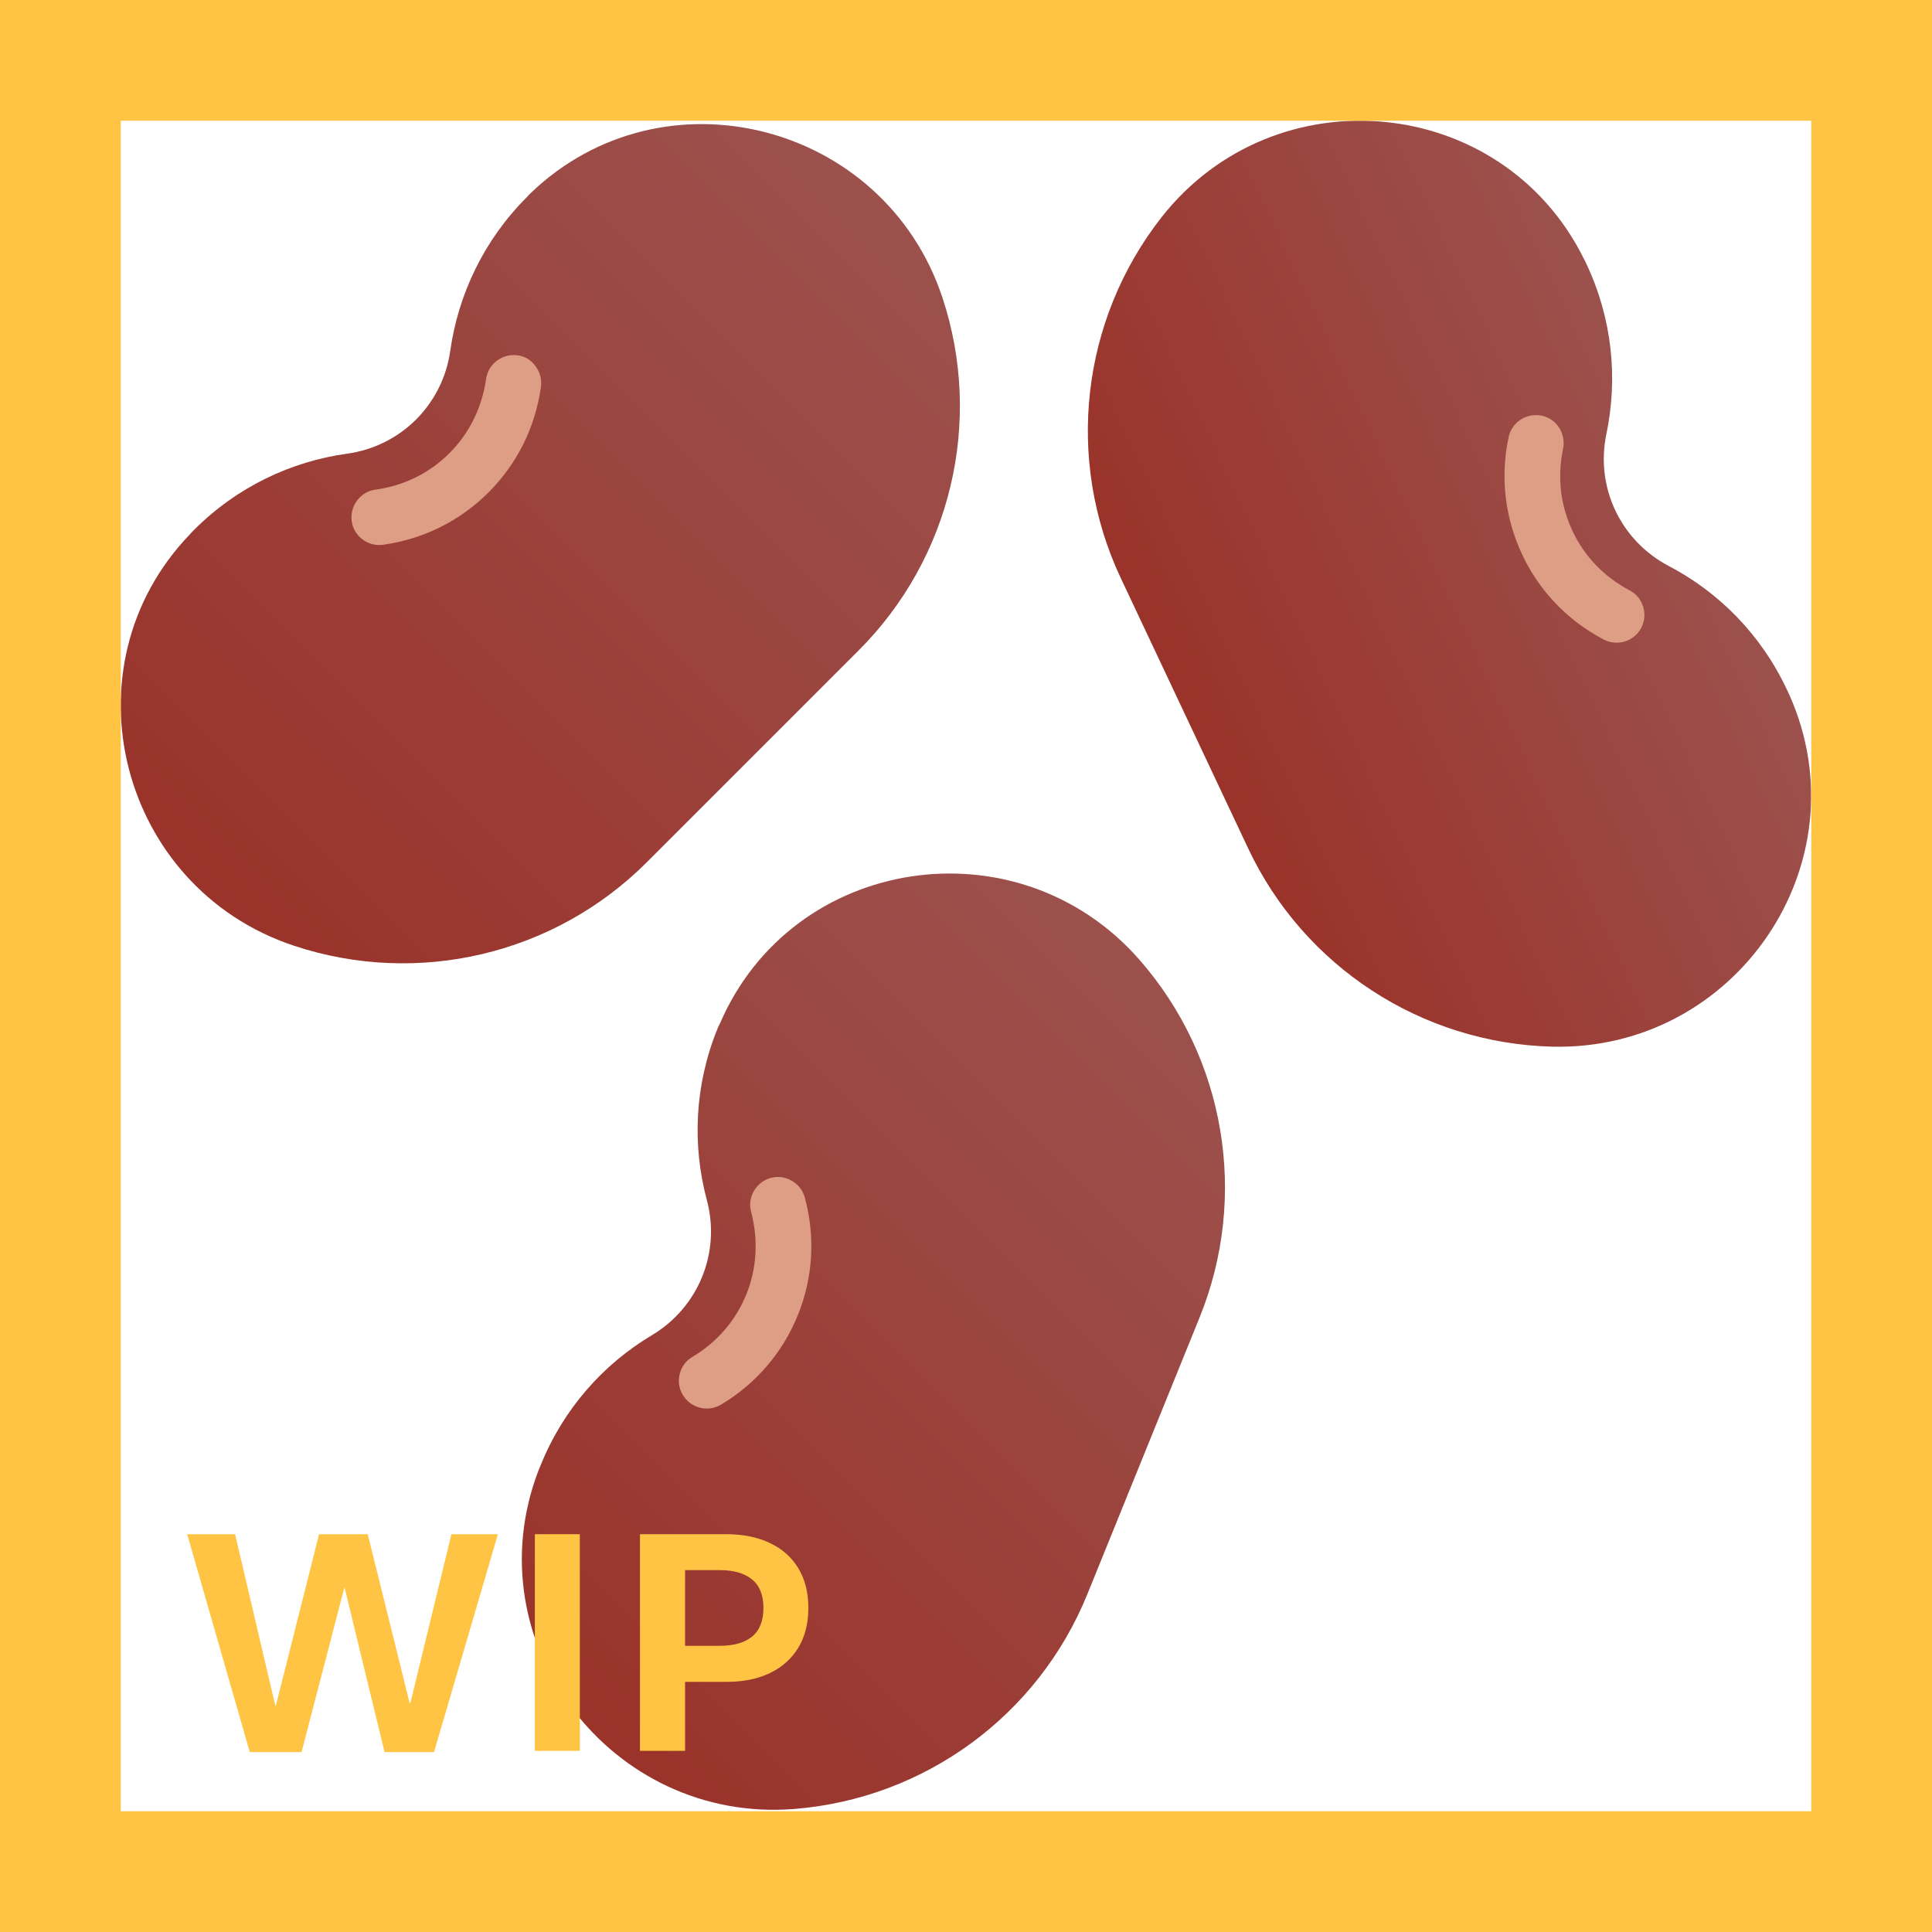
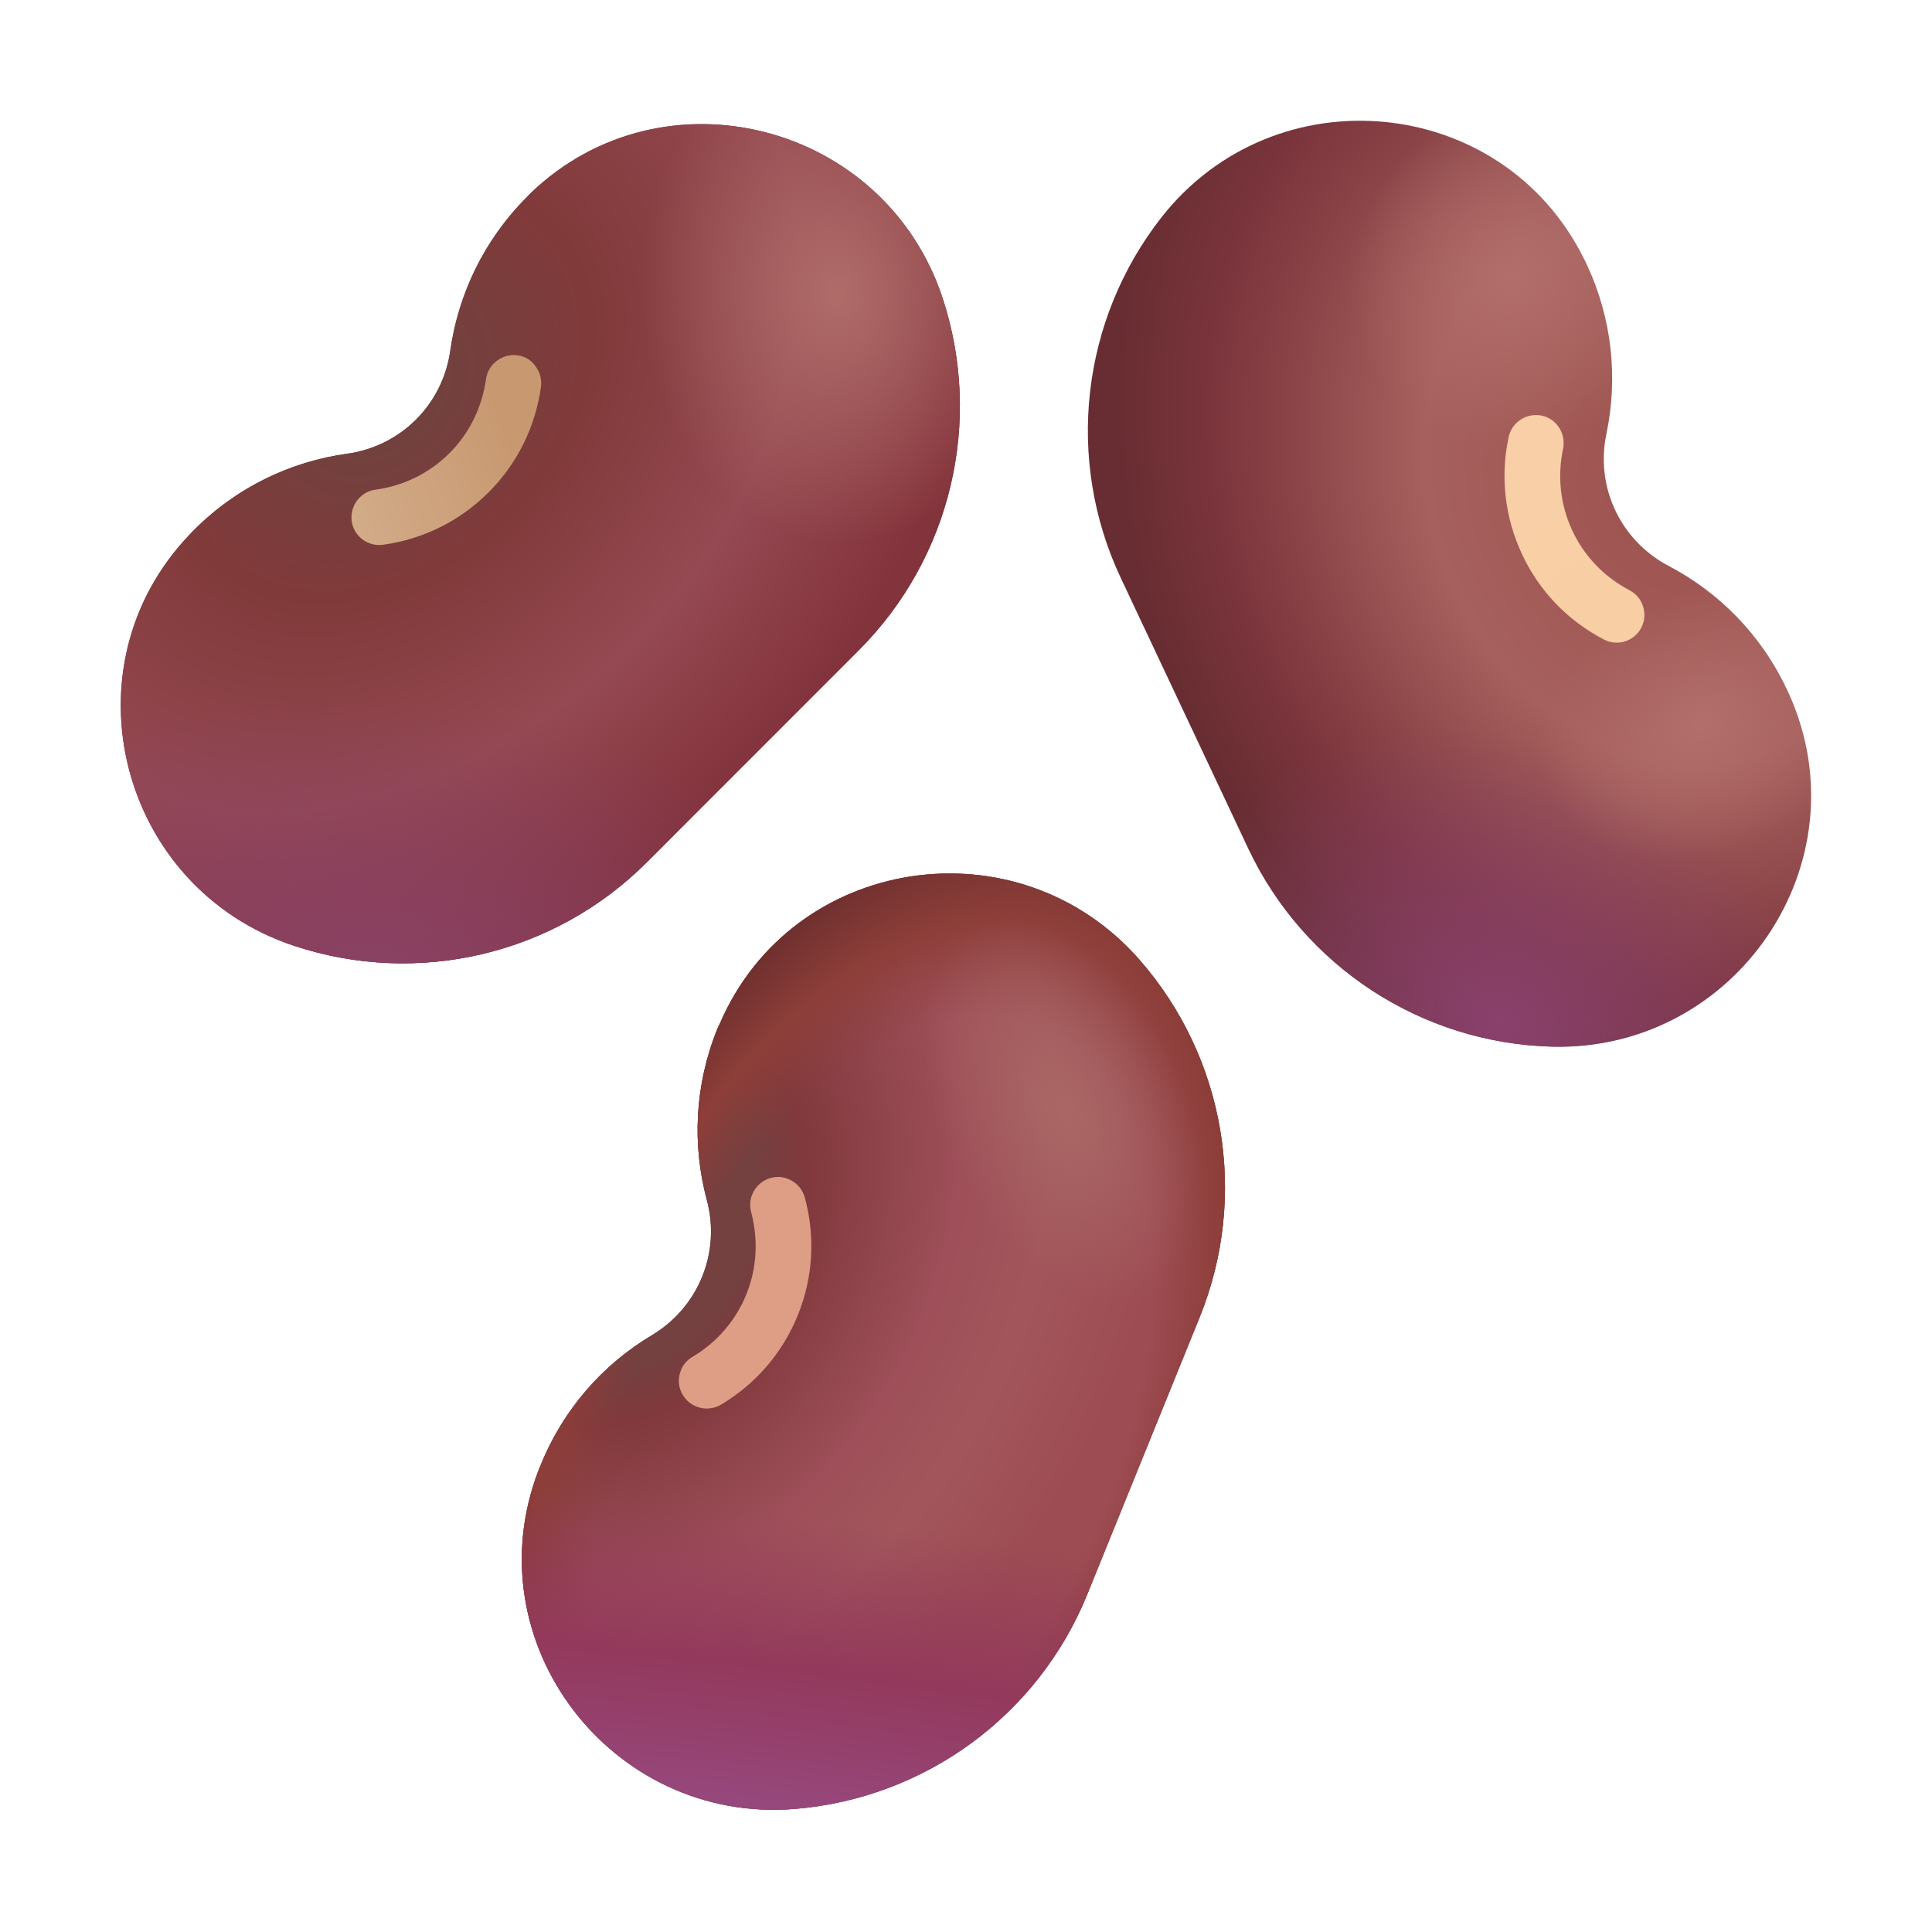
<svg xmlns="http://www.w3.org/2000/svg" width="32" height="32" viewBox="0 0 32 32" fill="none">
-   <path d="M8.726 3.265C8.012 3.979 7.59 4.879 7.458 5.808C7.333 6.698 6.642 7.39 5.751 7.514C4.82 7.643 3.923 8.065 3.209 8.782C3.186 8.805 3.164 8.827 3.145 8.85C1.035 11.046 1.976 14.703 4.868 15.664C6.923 16.346 9.187 15.811 10.718 14.277L14.221 10.774C15.752 9.244 16.29 6.98 15.608 4.924C14.644 2.032 10.987 1.091 8.79 3.198C8.768 3.22 8.745 3.243 8.726 3.265Z" fill="url(#paint0_linear_4791_539)" />
-   <path d="M8.573 5.885C8.428 5.865 8.288 5.913 8.182 6.016C8.111 6.086 8.067 6.176 8.051 6.278C7.983 6.749 7.775 7.175 7.445 7.505C7.116 7.835 6.69 8.046 6.219 8.11C6.12 8.123 6.03 8.168 5.956 8.241C5.854 8.344 5.806 8.488 5.825 8.632C5.86 8.882 6.094 9.058 6.344 9.023C7.013 8.93 7.618 8.629 8.092 8.155C8.566 7.681 8.867 7.076 8.96 6.406C8.976 6.285 8.944 6.163 8.87 6.067C8.803 5.965 8.694 5.901 8.573 5.885Z" fill="#DD9E85" />
-   <path d="M26.274 4.367C26.707 5.283 26.799 6.269 26.607 7.188C26.422 8.069 26.841 8.952 27.635 9.372C28.468 9.807 29.169 10.509 29.598 11.425C29.611 11.453 29.624 11.479 29.637 11.508C30.879 14.29 28.756 17.409 25.711 17.336C23.546 17.281 21.596 16.01 20.674 14.053L18.563 9.574C17.641 7.614 17.904 5.302 19.239 3.598C21.122 1.203 24.878 1.555 26.233 4.284C26.249 4.312 26.261 4.338 26.274 4.367Z" fill="url(#paint1_linear_4791_539)" />
-   <path d="M25.531 6.884C25.675 6.912 25.791 7.005 25.855 7.14C25.896 7.229 25.909 7.332 25.89 7.431C25.791 7.899 25.845 8.366 26.044 8.792C26.242 9.215 26.572 9.557 26.991 9.778C27.081 9.826 27.152 9.897 27.193 9.99C27.254 10.121 27.251 10.272 27.184 10.4C27.065 10.624 26.787 10.71 26.562 10.592C25.964 10.278 25.496 9.791 25.211 9.183C24.926 8.574 24.846 7.905 24.987 7.242C25.013 7.121 25.083 7.018 25.186 6.951C25.288 6.884 25.41 6.861 25.531 6.884Z" fill="#DD9E85" />
-   <path d="M11.884 17.038C11.503 17.976 11.464 18.965 11.707 19.875C11.941 20.743 11.57 21.652 10.801 22.113C9.994 22.593 9.332 23.333 8.954 24.271C8.941 24.3 8.931 24.329 8.918 24.358C7.83 27.201 10.122 30.205 13.158 29.962C15.316 29.789 17.193 28.415 18.009 26.407L19.87 21.819C20.683 19.811 20.296 17.518 18.868 15.891C16.857 13.602 13.123 14.159 11.922 16.958C11.909 16.98 11.896 17.009 11.884 17.038Z" fill="url(#paint2_linear_4791_539)" />
-   <path d="M12.767 19.51C12.627 19.548 12.514 19.648 12.46 19.782C12.421 19.875 12.415 19.977 12.441 20.073C12.562 20.535 12.537 21.005 12.361 21.441C12.185 21.873 11.877 22.232 11.467 22.475C11.381 22.526 11.314 22.603 11.278 22.696C11.224 22.831 11.233 22.981 11.31 23.106C11.442 23.324 11.723 23.394 11.941 23.266C12.521 22.92 12.96 22.408 13.213 21.787C13.466 21.165 13.507 20.49 13.331 19.837C13.299 19.718 13.222 19.619 13.116 19.558C13.008 19.494 12.886 19.478 12.767 19.51Z" fill="#DD9E85" />
-   <path d="M4.995 29.02H4.137L3.1 25.411H3.894L4.559 28.247H4.57L5.285 25.411H6.091L6.785 28.209H6.797L7.477 25.411H8.247L7.189 29.02H6.369L5.71 26.305H5.701L4.995 29.02Z" fill="#FFC444" />
-   <path d="M9.604 29H8.859V25.411H9.604V29Z" fill="#FFC444" />
-   <path d="M10.6 29V25.411H12.032C12.306 25.411 12.544 25.459 12.747 25.555C12.952 25.65 13.11 25.79 13.222 25.974C13.333 26.157 13.389 26.377 13.389 26.633C13.389 26.889 13.333 27.108 13.222 27.292C13.11 27.476 12.952 27.616 12.747 27.714C12.544 27.81 12.306 27.857 12.032 27.857H11.347V29H10.6ZM11.918 27.26C12.152 27.26 12.332 27.209 12.457 27.107C12.582 27.004 12.645 26.846 12.645 26.633C12.645 26.42 12.582 26.263 12.457 26.161C12.332 26.058 12.152 26.006 11.918 26.006H11.347V27.26H11.918Z" fill="#FFC444" />
-   <path d="M0 0V-2H-2V0H0ZM32 0H34V-2H32V0ZM32 32V34H34V32H32ZM0 32H-2V34H0V32ZM0 2H32V-2H0V2ZM30 0V32H34V0H30ZM32 30H0V34H32V30ZM2 32V0H-2V32H2Z" fill="#FFC444" />
+   <path d="M8.726 3.265C8.012 3.979 7.59 4.879 7.458 5.808C7.333 6.698 6.642 7.39 5.751 7.515C4.82 7.643 3.923 8.065 3.209 8.783C3.186 8.805 3.164 8.828 3.145 8.85C1.035 11.047 1.976 14.704 4.868 15.664C6.923 16.346 9.187 15.812 10.718 14.278L14.221 10.774C15.752 9.244 16.29 6.98 15.608 4.924C14.644 2.033 10.987 1.091 8.79 3.198C8.768 3.221 8.745 3.243 8.726 3.265Z" fill="#7F3A38" />
+   <path d="M8.726 3.265C8.012 3.979 7.59 4.879 7.458 5.808C7.333 6.698 6.642 7.39 5.751 7.515C4.82 7.643 3.923 8.065 3.209 8.783C3.186 8.805 3.164 8.828 3.145 8.85C1.035 11.047 1.976 14.704 4.868 15.664C6.923 16.346 9.187 15.812 10.718 14.278L14.221 10.774C15.752 9.244 16.29 6.98 15.608 4.924C14.644 2.033 10.987 1.091 8.79 3.198C8.768 3.221 8.745 3.243 8.726 3.265Z" fill="url(#paint0_radial_4791_539)" />
+   <path d="M8.726 3.265C8.012 3.979 7.59 4.879 7.458 5.808C7.333 6.698 6.642 7.39 5.751 7.515C4.82 7.643 3.923 8.065 3.209 8.783C3.186 8.805 3.164 8.828 3.145 8.85C1.035 11.047 1.976 14.704 4.868 15.664C6.923 16.346 9.187 15.812 10.718 14.278L14.221 10.774C15.752 9.244 16.29 6.98 15.608 4.924C14.644 2.033 10.987 1.091 8.79 3.198C8.768 3.221 8.745 3.243 8.726 3.265Z" fill="url(#paint1_radial_4791_539)" />
+   <path d="M8.726 3.265C8.012 3.979 7.59 4.879 7.458 5.808C7.333 6.698 6.642 7.39 5.751 7.515C4.82 7.643 3.923 8.065 3.209 8.783C3.186 8.805 3.164 8.828 3.145 8.85C1.035 11.047 1.976 14.704 4.868 15.664C6.923 16.346 9.187 15.812 10.718 14.278L14.221 10.774C15.752 9.244 16.29 6.98 15.608 4.924C14.644 2.033 10.987 1.091 8.79 3.198C8.768 3.221 8.745 3.243 8.726 3.265Z" fill="url(#paint2_radial_4791_539)" />
+   <path d="M8.572 5.885C8.428 5.866 8.287 5.914 8.182 6.016C8.111 6.087 8.066 6.176 8.05 6.279C7.983 6.75 7.775 7.176 7.445 7.505C7.115 7.835 6.69 8.046 6.219 8.111C6.12 8.123 6.03 8.168 5.956 8.242C5.854 8.344 5.806 8.488 5.825 8.632C5.86 8.882 6.094 9.058 6.344 9.023C7.013 8.93 7.618 8.629 8.092 8.155C8.566 7.681 8.867 7.076 8.96 6.407C8.976 6.285 8.944 6.164 8.87 6.068C8.803 5.965 8.694 5.901 8.572 5.885Z" fill="url(#paint3_linear_4791_539)" />
+   <path d="M26.274 4.367C26.707 5.283 26.799 6.269 26.607 7.188C26.422 8.069 26.841 8.952 27.635 9.372C28.468 9.807 29.169 10.509 29.598 11.425C29.611 11.453 29.624 11.479 29.637 11.508C30.879 14.29 28.756 17.409 25.711 17.336C23.546 17.281 21.596 16.01 20.674 14.053L18.564 9.574C17.641 7.614 17.904 5.302 19.239 3.598C21.122 1.203 24.878 1.555 26.233 4.284C26.249 4.312 26.262 4.338 26.274 4.367Z" fill="url(#paint4_radial_4791_539)" />
+   <path d="M26.274 4.367C26.707 5.283 26.799 6.269 26.607 7.188C26.422 8.069 26.841 8.952 27.635 9.372C28.468 9.807 29.169 10.509 29.598 11.425C29.611 11.453 29.624 11.479 29.637 11.508C30.879 14.29 28.756 17.409 25.711 17.336C23.546 17.281 21.596 16.01 20.674 14.053L18.564 9.574C17.641 7.614 17.904 5.302 19.239 3.598C21.122 1.203 24.878 1.555 26.233 4.284C26.249 4.312 26.262 4.338 26.274 4.367Z" fill="url(#paint5_radial_4791_539)" />
+   <path d="M26.274 4.367C26.707 5.283 26.799 6.269 26.607 7.188C26.422 8.069 26.841 8.952 27.635 9.372C28.468 9.807 29.169 10.509 29.598 11.425C29.611 11.453 29.624 11.479 29.637 11.508C30.879 14.29 28.756 17.409 25.711 17.336C23.546 17.281 21.596 16.01 20.674 14.053L18.564 9.574C17.641 7.614 17.904 5.302 19.239 3.598C21.122 1.203 24.878 1.555 26.233 4.284C26.249 4.312 26.262 4.338 26.274 4.367Z" fill="url(#paint6_radial_4791_539)" />
+   <path d="M26.274 4.367C26.707 5.283 26.799 6.269 26.607 7.188C26.422 8.069 26.841 8.952 27.635 9.372C28.468 9.807 29.169 10.509 29.598 11.425C29.611 11.453 29.624 11.479 29.637 11.508C30.879 14.29 28.756 17.409 25.711 17.336C23.546 17.281 21.596 16.01 20.674 14.053L18.564 9.574C17.641 7.614 17.904 5.302 19.239 3.598C21.122 1.203 24.878 1.555 26.233 4.284C26.249 4.312 26.262 4.338 26.274 4.367Z" fill="url(#paint7_radial_4791_539)" />
+   <path d="M25.532 6.883C25.676 6.912 25.791 7.005 25.855 7.14C25.896 7.229 25.909 7.332 25.89 7.431C25.791 7.899 25.845 8.366 26.044 8.792C26.242 9.215 26.572 9.557 26.992 9.778C27.081 9.826 27.152 9.897 27.193 9.99C27.254 10.121 27.251 10.271 27.184 10.399C27.065 10.624 26.787 10.71 26.563 10.591C25.964 10.278 25.496 9.791 25.211 9.183C24.926 8.574 24.846 7.905 24.987 7.242C25.013 7.12 25.083 7.018 25.186 6.951C25.288 6.883 25.41 6.861 25.532 6.883Z" fill="url(#paint8_linear_4791_539)" />
+   <path d="M11.884 17.037C11.503 17.976 11.464 18.965 11.707 19.875C11.941 20.742 11.57 21.652 10.801 22.113C9.994 22.593 9.332 23.333 8.954 24.271C8.941 24.3 8.931 24.329 8.918 24.358C7.83 27.201 10.122 30.205 13.158 29.962C15.316 29.788 17.193 28.415 18.009 26.407L19.87 21.818C20.683 19.811 20.296 17.518 18.868 15.891C16.857 13.601 13.123 14.159 11.922 16.957C11.909 16.98 11.896 17.009 11.884 17.037Z" fill="#7F3A38" />
+   <path d="M11.884 17.037C11.503 17.976 11.464 18.965 11.707 19.875C11.941 20.742 11.57 21.652 10.801 22.113C9.994 22.593 9.332 23.333 8.954 24.271C8.941 24.3 8.931 24.329 8.918 24.358C7.83 27.201 10.122 30.205 13.158 29.962C15.316 29.788 17.193 28.415 18.009 26.407L19.87 21.818C20.683 19.811 20.296 17.518 18.868 15.891C16.857 13.601 13.123 14.159 11.922 16.957C11.909 16.98 11.896 17.009 11.884 17.037Z" fill="url(#paint9_radial_4791_539)" />
+   <path d="M11.884 17.037C11.503 17.976 11.464 18.965 11.707 19.875C11.941 20.742 11.57 21.652 10.801 22.113C9.994 22.593 9.332 23.333 8.954 24.271C8.941 24.3 8.931 24.329 8.918 24.358C7.83 27.201 10.122 30.205 13.158 29.962C15.316 29.788 17.193 28.415 18.009 26.407L19.87 21.818C20.683 19.811 20.296 17.518 18.868 15.891C16.857 13.601 13.123 14.159 11.922 16.957C11.909 16.98 11.896 17.009 11.884 17.037Z" fill="url(#paint10_radial_4791_539)" />
+   <path d="M11.884 17.037C11.503 17.976 11.464 18.965 11.707 19.875C11.941 20.742 11.57 21.652 10.801 22.113C9.994 22.593 9.332 23.333 8.954 24.271C8.941 24.3 8.931 24.329 8.918 24.358C7.83 27.201 10.122 30.205 13.158 29.962C15.316 29.788 17.193 28.415 18.009 26.407L19.87 21.818C20.683 19.811 20.296 17.518 18.868 15.891C16.857 13.601 13.123 14.159 11.922 16.957C11.909 16.98 11.896 17.009 11.884 17.037Z" fill="url(#paint11_radial_4791_539)" />
+   <path d="M11.884 17.037C11.503 17.976 11.464 18.965 11.707 19.875C11.941 20.742 11.57 21.652 10.801 22.113C9.994 22.593 9.332 23.333 8.954 24.271C8.941 24.3 8.931 24.329 8.918 24.358C7.83 27.201 10.122 30.205 13.158 29.962C15.316 29.788 17.193 28.415 18.009 26.407L19.87 21.818C20.683 19.811 20.296 17.518 18.868 15.891C16.857 13.601 13.123 14.159 11.922 16.957C11.909 16.98 11.896 17.009 11.884 17.037Z" fill="url(#paint12_radial_4791_539)" />
+   <path d="M12.767 19.51C12.627 19.549 12.514 19.648 12.46 19.782C12.421 19.875 12.415 19.978 12.441 20.074C12.562 20.535 12.537 21.006 12.361 21.441C12.185 21.873 11.877 22.232 11.467 22.475C11.381 22.527 11.314 22.604 11.278 22.696C11.224 22.831 11.233 22.981 11.31 23.106C11.442 23.324 11.723 23.394 11.941 23.266C12.521 22.921 12.96 22.408 13.213 21.787C13.466 21.166 13.507 20.49 13.331 19.837C13.299 19.718 13.222 19.619 13.116 19.558C13.008 19.494 12.886 19.478 12.767 19.51Z" fill="#DD9E85" />
  <defs>
-     <linearGradient id="paint0_linear_4791_539" x1="14.904" y1="3.587" x2="3.533" y2="14.958" gradientUnits="userSpaceOnUse">
-       <stop offset="4.52862e-07" stop-color="#9C514D" />
-       <stop offset="1" stop-color="#9A332A" />
+     <radialGradient id="paint0_radial_4791_539" cx="0" cy="0" r="1" gradientUnits="userSpaceOnUse" gradientTransform="translate(6.3125 6.46875) rotate(135) scale(12.3744 9.24608)">
+       <stop offset="0.094" stop-color="#72413E" />
+       <stop offset="0.318" stop-color="#813A3A" />
+       <stop offset="0.639" stop-color="#954952" />
+       <stop offset="0.936" stop-color="#83333B" />
+     </radialGradient>
+     <radialGradient id="paint1_radial_4791_539" cx="0" cy="0" r="1" gradientUnits="userSpaceOnUse" gradientTransform="translate(13.875 4.84375) rotate(86.5626) scale(4.16957 3.28013)">
+       <stop stop-color="#AF6C69" />
+       <stop offset="1" stop-color="#AF6B67" stop-opacity="0" />
+     </radialGradient>
+     <radialGradient id="paint2_radial_4791_539" cx="0" cy="0" r="1" gradientUnits="userSpaceOnUse" gradientTransform="translate(6.25 15.956) rotate(94.1928) scale(4.27423 9.14949)">
+       <stop stop-color="#8A4264" />
+       <stop offset="1" stop-color="#8A4168" stop-opacity="0" />
+     </radialGradient>
+     <linearGradient id="paint3_linear_4791_539" x1="5.821" y1="8.531" x2="9.812" y2="7.031" gradientUnits="userSpaceOnUse">
+       <stop stop-color="#D2AB88" />
+       <stop offset="0.675" stop-color="#C89971" />
    </linearGradient>
-     <linearGradient id="paint1_linear_4791_539" x1="27.945" y1="7.894" x2="19.627" y2="11.812" gradientUnits="userSpaceOnUse">
-       <stop offset="4.52862e-07" stop-color="#9C514D" />
-       <stop offset="1" stop-color="#9A332A" />
+     <radialGradient id="paint4_radial_4791_539" cx="0" cy="0" r="1" gradientUnits="userSpaceOnUse" gradientTransform="translate(27.5 8.21875) rotate(153.997) scale(8.55337 10.4538)">
+       <stop offset="0.025" stop-color="#9E534F" />
+       <stop offset="0.438" stop-color="#A6605D" />
+       <stop offset="0.826" stop-color="#7B353C" />
+       <stop offset="1" stop-color="#682D32" />
+     </radialGradient>
+     <radialGradient id="paint5_radial_4791_539" cx="0" cy="0" r="1" gradientUnits="userSpaceOnUse" gradientTransform="translate(24.875 16.9688) rotate(28.2274) scale(5.8143 4.54147)">
+       <stop stop-color="#8A416D" />
+       <stop offset="1" stop-color="#8B4370" stop-opacity="0" />
+     </radialGradient>
+     <radialGradient id="paint6_radial_4791_539" cx="0" cy="0" r="1" gradientUnits="userSpaceOnUse" gradientTransform="translate(25.0625 4.59375) rotate(118.217) scale(2.9081 2.6645)">
+       <stop stop-color="#B26E6B" />
+       <stop offset="1" stop-color="#B16E6A" stop-opacity="0" />
+     </radialGradient>
+     <radialGradient id="paint7_radial_4791_539" cx="0" cy="0" r="1" gradientUnits="userSpaceOnUse" gradientTransform="translate(28.1875 11.9687) rotate(156.297) scale(2.79858 2.18593)">
+       <stop stop-color="#B26F6B" />
+       <stop offset="1" stop-color="#B06D6A" stop-opacity="0" />
+     </radialGradient>
+     <linearGradient id="paint8_linear_4791_539" x1="25.312" y1="7.469" x2="27.625" y2="10.645" gradientUnits="userSpaceOnUse">
+       <stop stop-color="#F9CFA8" />
+       <stop offset="1" stop-color="#F8CEA3" />
    </linearGradient>
-     <linearGradient id="paint2_linear_4791_539" x1="19.872" y1="16.892" x2="8.936" y2="27.828" gradientUnits="userSpaceOnUse">
-       <stop offset="4.52862e-07" stop-color="#9C514D" />
-       <stop offset="1" stop-color="#9A332A" />
-     </linearGradient>
+     <radialGradient id="paint9_radial_4791_539" cx="0" cy="0" r="1" gradientUnits="userSpaceOnUse" gradientTransform="translate(10.4375 20.2187) rotate(117.424) scale(10.9918 8.45204)">
+       <stop offset="0.235" stop-color="#744040" />
+       <stop offset="0.324" stop-color="#81393D" />
+       <stop offset="0.604" stop-color="#9E4F59" />
+       <stop offset="0.778" stop-color="#A2565B" />
+       <stop offset="1" stop-color="#9D4C53" />
+     </radialGradient>
+     <radialGradient id="paint10_radial_4791_539" cx="0" cy="0" r="1" gradientUnits="userSpaceOnUse" gradientTransform="translate(14.4664 23.6563) rotate(112.677) scale(12.3958 7.03499)">
+       <stop offset="0.574" stop-color="#8B3D39" stop-opacity="0" />
+       <stop offset="0.718" stop-color="#8D3E39" />
+       <stop offset="0.867" stop-color="#6B2E2D" />
+     </radialGradient>
+     <radialGradient id="paint11_radial_4791_539" cx="0" cy="0" r="1" gradientUnits="userSpaceOnUse" gradientTransform="translate(12.375 31.0938) rotate(96.5366) scale(6.03926 32.5468)">
+       <stop offset="0.215" stop-color="#96477B" />
+       <stop offset="0.583" stop-color="#93395C" />
+       <stop offset="1" stop-color="#93395D" stop-opacity="0" />
+     </radialGradient>
+     <radialGradient id="paint12_radial_4791_539" cx="0" cy="0" r="1" gradientUnits="userSpaceOnUse" gradientTransform="translate(17.625 18.4063) rotate(64.8552) scale(3.38309 2.00207)">
+       <stop stop-color="#AA6766" />
+       <stop offset="1" stop-color="#A96664" stop-opacity="0" />
+     </radialGradient>
  </defs>
</svg>
